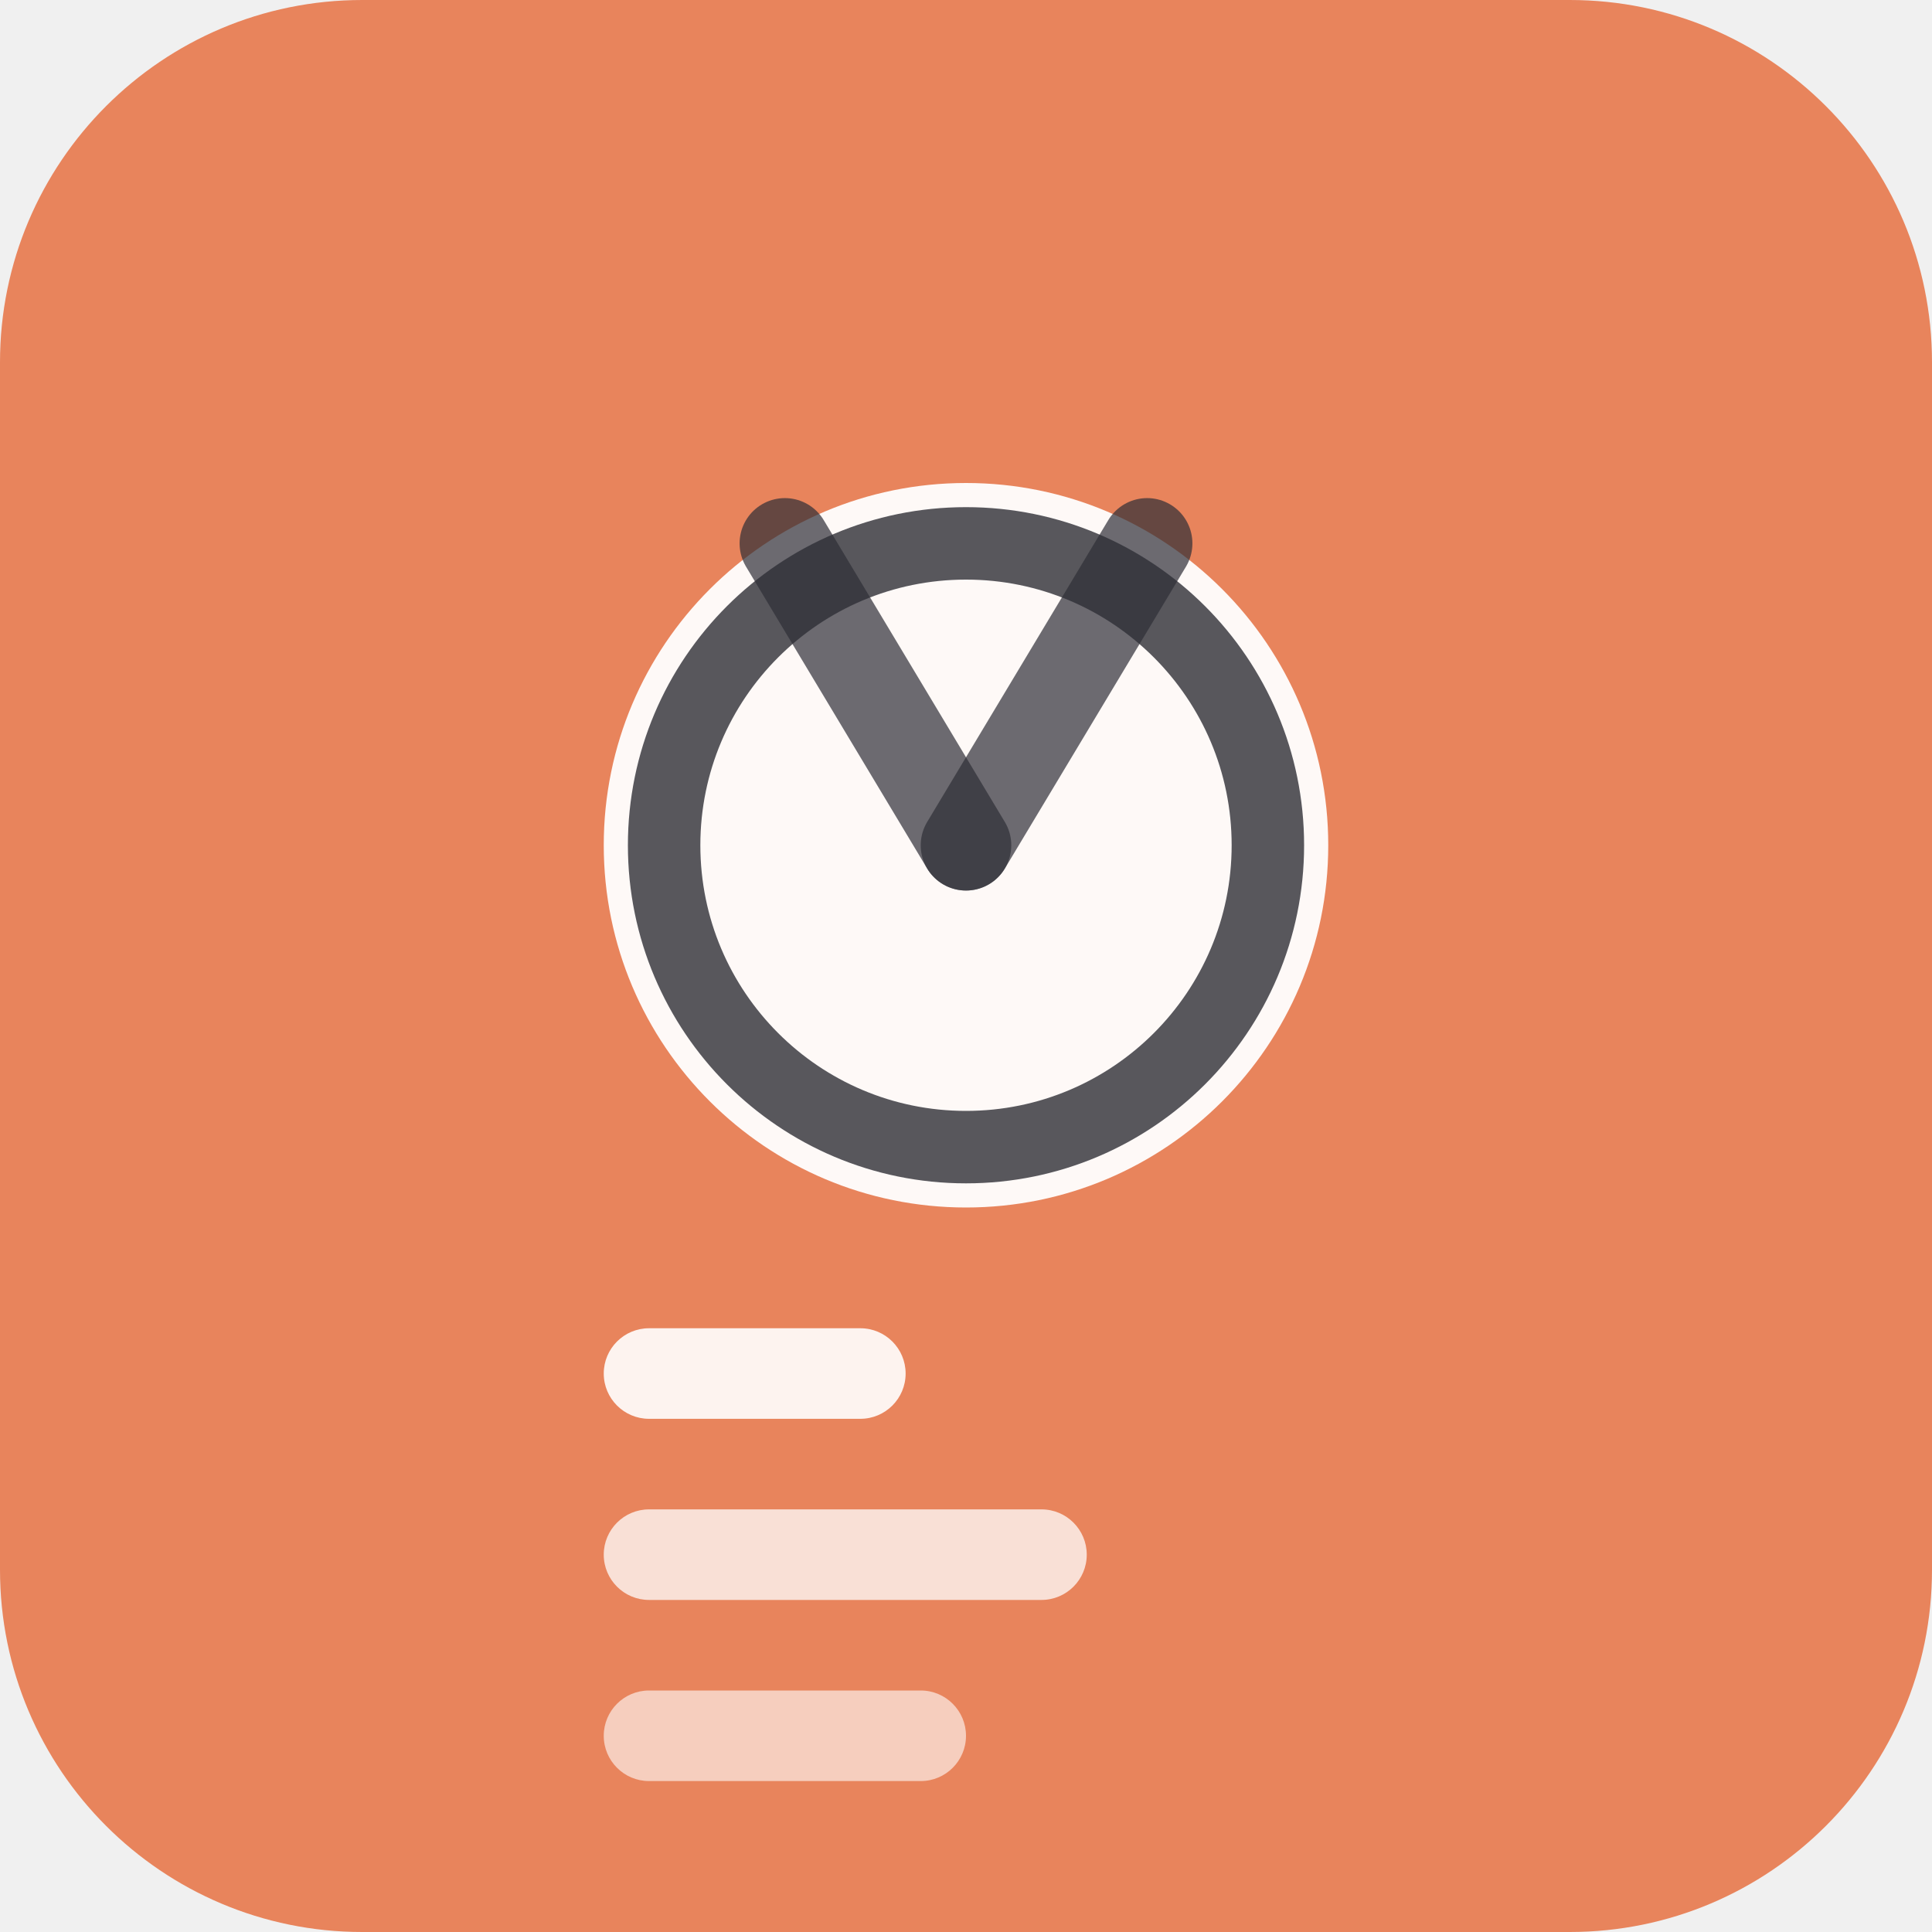
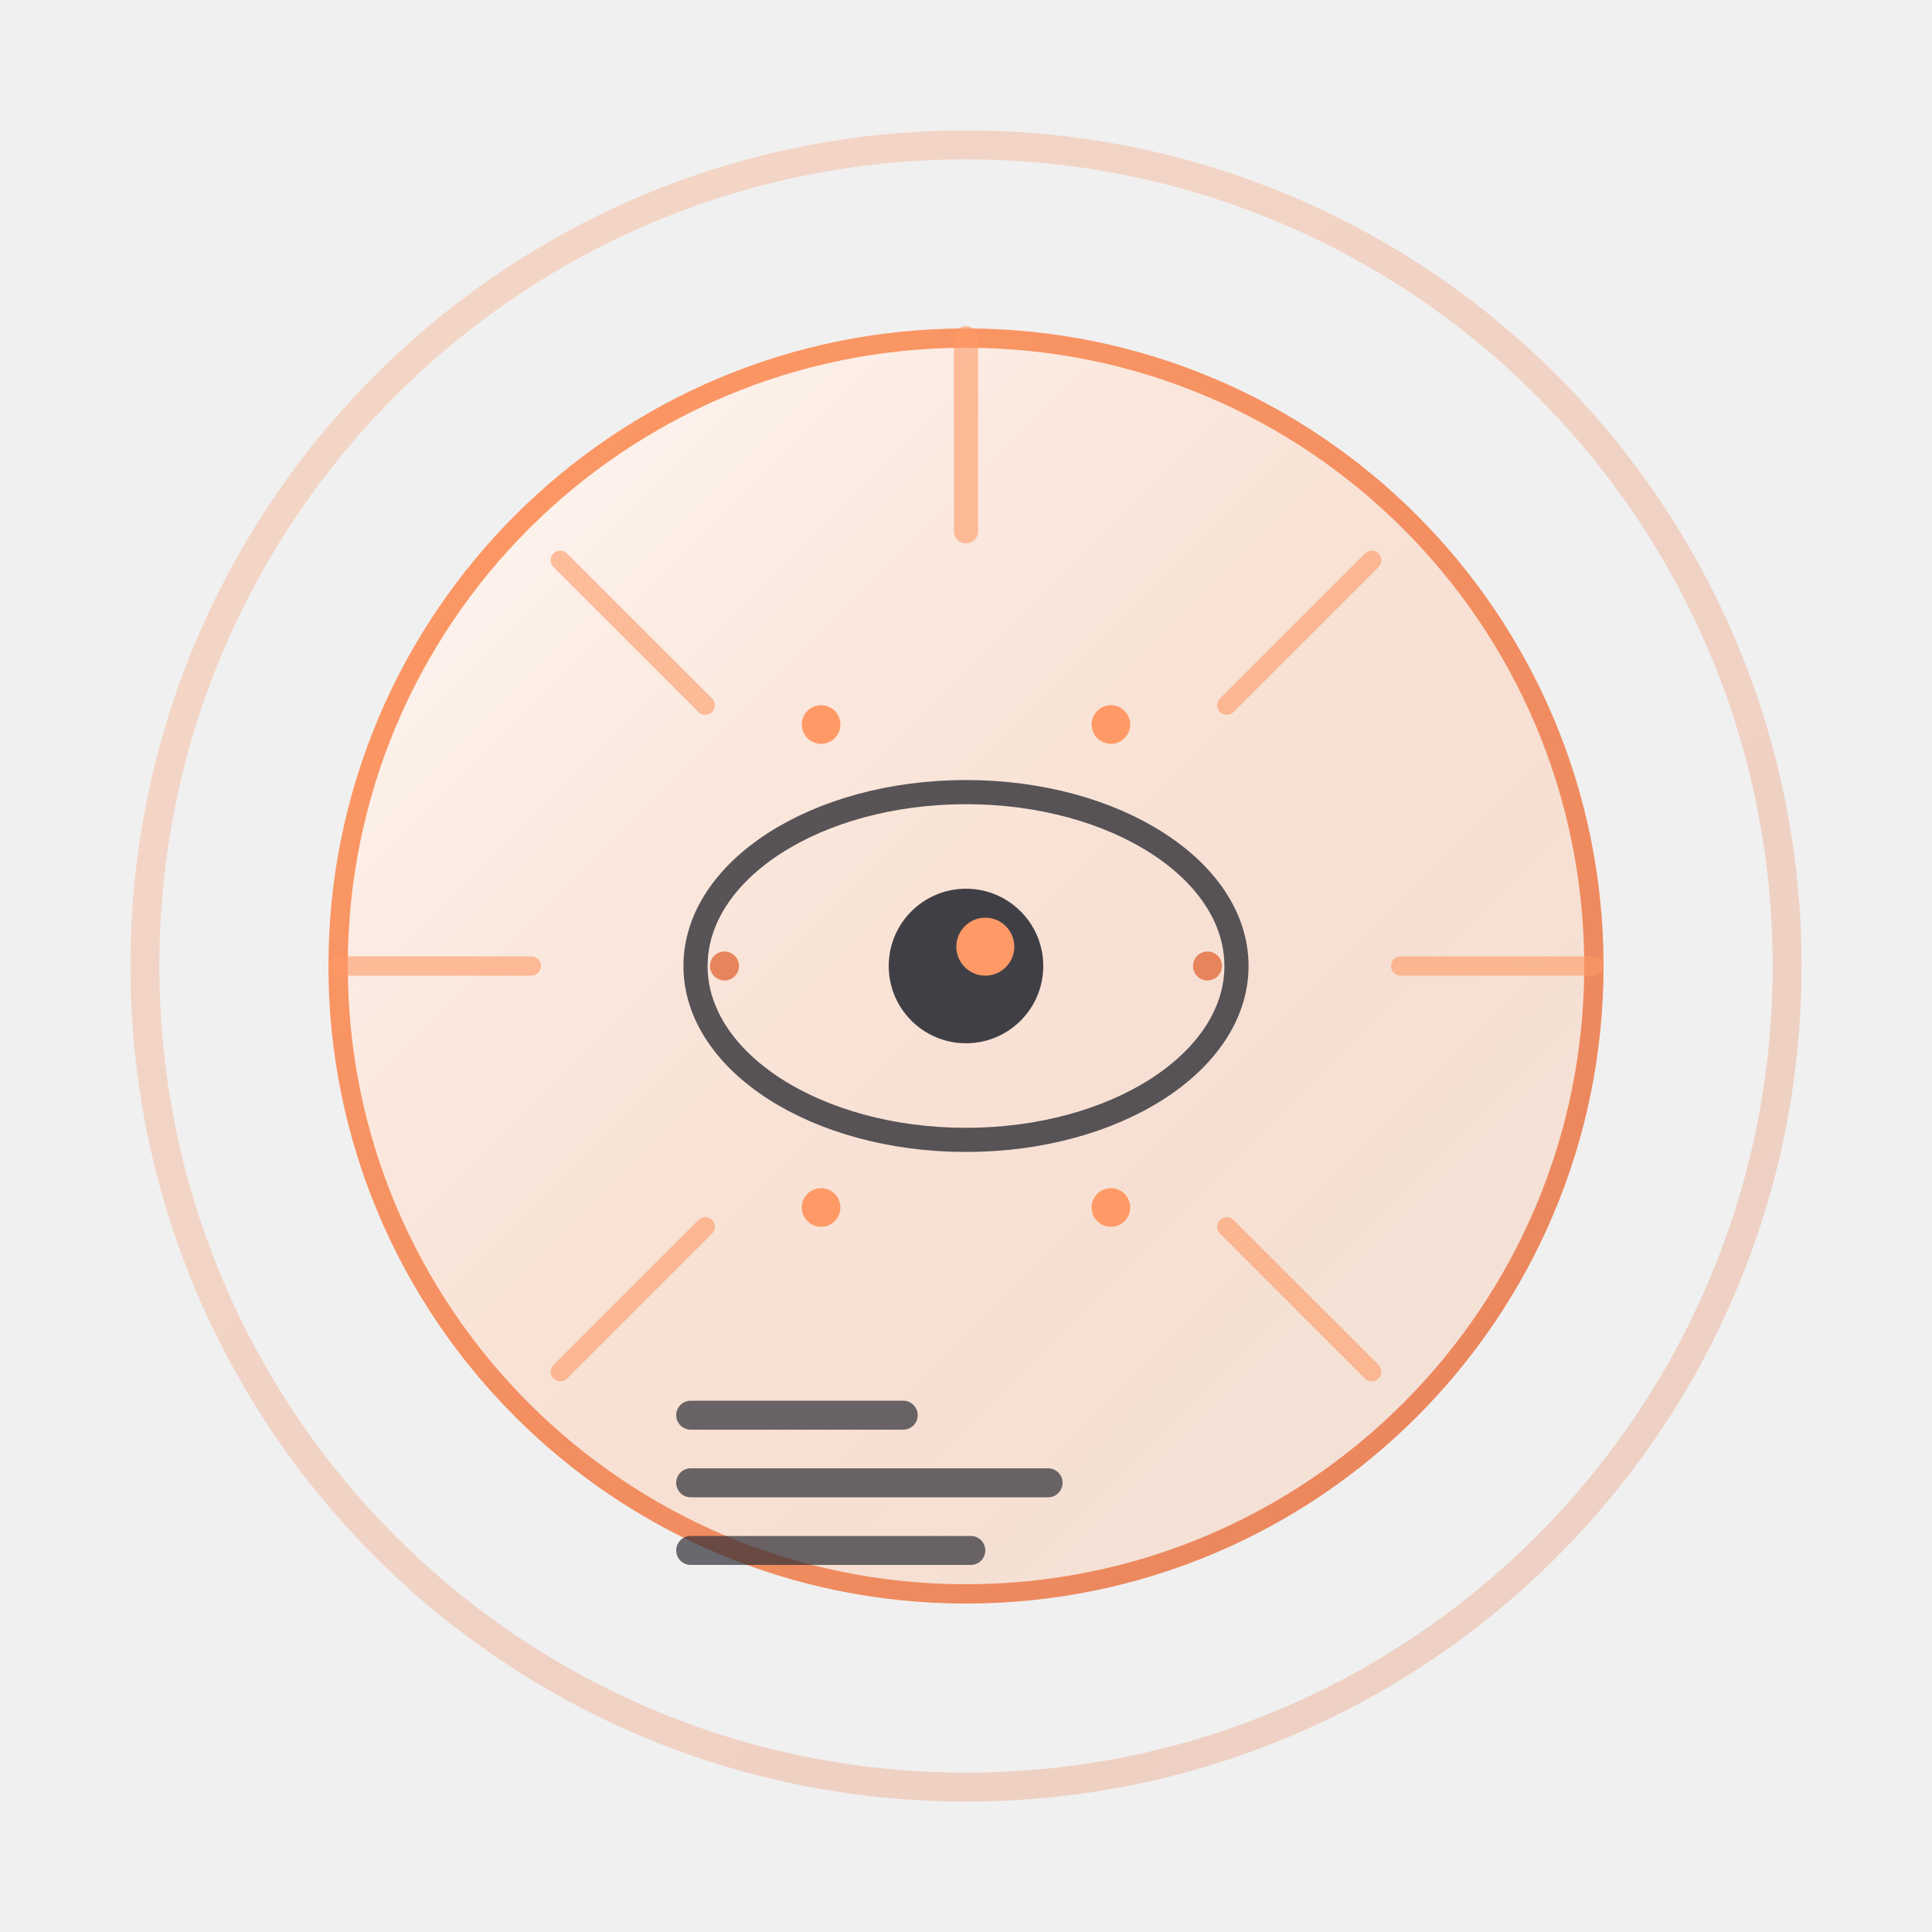
- <svg xmlns="http://www.w3.org/2000/svg" viewBox="0 0 32 32" fill="none">
-   <rect width="32" height="32" rx="6" fill="#E8845C" />
-   <circle cx="16" cy="14" r="6" fill="white" opacity="0.95" />
-   <circle cx="16" cy="14" r="5" fill="none" stroke="#2E2E36" stroke-width="1.2" opacity="0.8" />
-   <path d="M 16 14 L 19 9" stroke="#2E2E36" stroke-width="1.5" stroke-linecap="round" opacity="0.7" />
-   <path d="M 16 14 L 13 9" stroke="#2E2E36" stroke-width="1.5" stroke-linecap="round" opacity="0.7" />
-   <rect x="10" y="22" width="5" height="1.5" rx="0.75" fill="white" opacity="0.9" />
-   <rect x="10" y="25" width="8" height="1.5" rx="0.75" fill="white" opacity="0.75" />
-   <rect x="10" y="28" width="6" height="1.5" rx="0.75" fill="white" opacity="0.6" />
+ <svg xmlns="http://www.w3.org/2000/svg" viewBox="0 0 200 200" fill="none">
+   <defs>
+     <linearGradient id="gradient-icon" x1="0%" y1="0%" x2="100%" y2="100%">
+       <stop offset="0%" style="stop-color:#FF9A66;stop-opacity:1" />
+       <stop offset="100%" style="stop-color:#E8845C;stop-opacity:1" />
+     </linearGradient>
+     <linearGradient id="orb-gradient-icon" x1="0%" y1="0%" x2="100%" y2="100%">
+       <stop offset="0%" style="stop-color:#FFFFFF;stop-opacity:0.95" />
+       <stop offset="100%" style="stop-color:#FFAE80;stop-opacity:0.15" />
+     </linearGradient>
+   </defs>
+   <circle cx="100" cy="100" r="85" fill="none" stroke="url(#gradient-icon)" stroke-width="3" opacity="0.3" />
+   <circle cx="100" cy="100" r="65" fill="url(#orb-gradient-icon)" stroke="url(#gradient-icon)" stroke-width="2" />
+   <ellipse cx="100" cy="100" rx="28" ry="18" fill="none" stroke="#2E2E36" stroke-width="2.5" opacity="0.8" />
+   <circle cx="100" cy="100" r="8" fill="#2E2E36" opacity="0.9" />
+   <circle cx="102" cy="98" r="3" fill="#FF9A66" />
+   <g opacity="0.6">
+     <line x1="100" y1="35" x2="100" y2="55" stroke="#FF9A66" stroke-width="2.5" stroke-linecap="round" />
+     <line x1="142" y1="58" x2="127" y2="73" stroke="#FF9A66" stroke-width="2" stroke-linecap="round" />
+     <line x1="165" y1="100" x2="145" y2="100" stroke="#FF9A66" stroke-width="2" stroke-linecap="round" />
+     <line x1="142" y1="142" x2="127" y2="127" stroke="#FF9A66" stroke-width="2" stroke-linecap="round" />
+     <line x1="58" y1="58" x2="73" y2="73" stroke="#FF9A66" stroke-width="2" stroke-linecap="round" />
+     <line x1="35" y1="100" x2="55" y2="100" stroke="#FF9A66" stroke-width="2" stroke-linecap="round" />
+     <line x1="58" y1="142" x2="73" y2="127" stroke="#FF9A66" stroke-width="2" stroke-linecap="round" />
+   </g>
+   <g opacity="0.7">
+     <rect x="70" y="145" width="25" height="3" rx="1.5" fill="#2E2E36" />
+     <rect x="70" y="152" width="40" height="3" rx="1.5" fill="#2E2E36" />
+     <rect x="70" y="159" width="32" height="3" rx="1.5" fill="#2E2E36" />
+   </g>
+   <g>
+     <circle cx="85" cy="75" r="2" fill="#FF9A66" />
+     <circle cx="115" cy="75" r="2" fill="#FF9A66" />
+     <circle cx="75" cy="100" r="1.5" fill="#E8845C" />
+     <circle cx="125" cy="100" r="1.5" fill="#E8845C" />
+     <circle cx="85" cy="125" r="2" fill="#FF9A66" />
+     <circle cx="115" cy="125" r="2" fill="#FF9A66" />
+   </g>
</svg>
